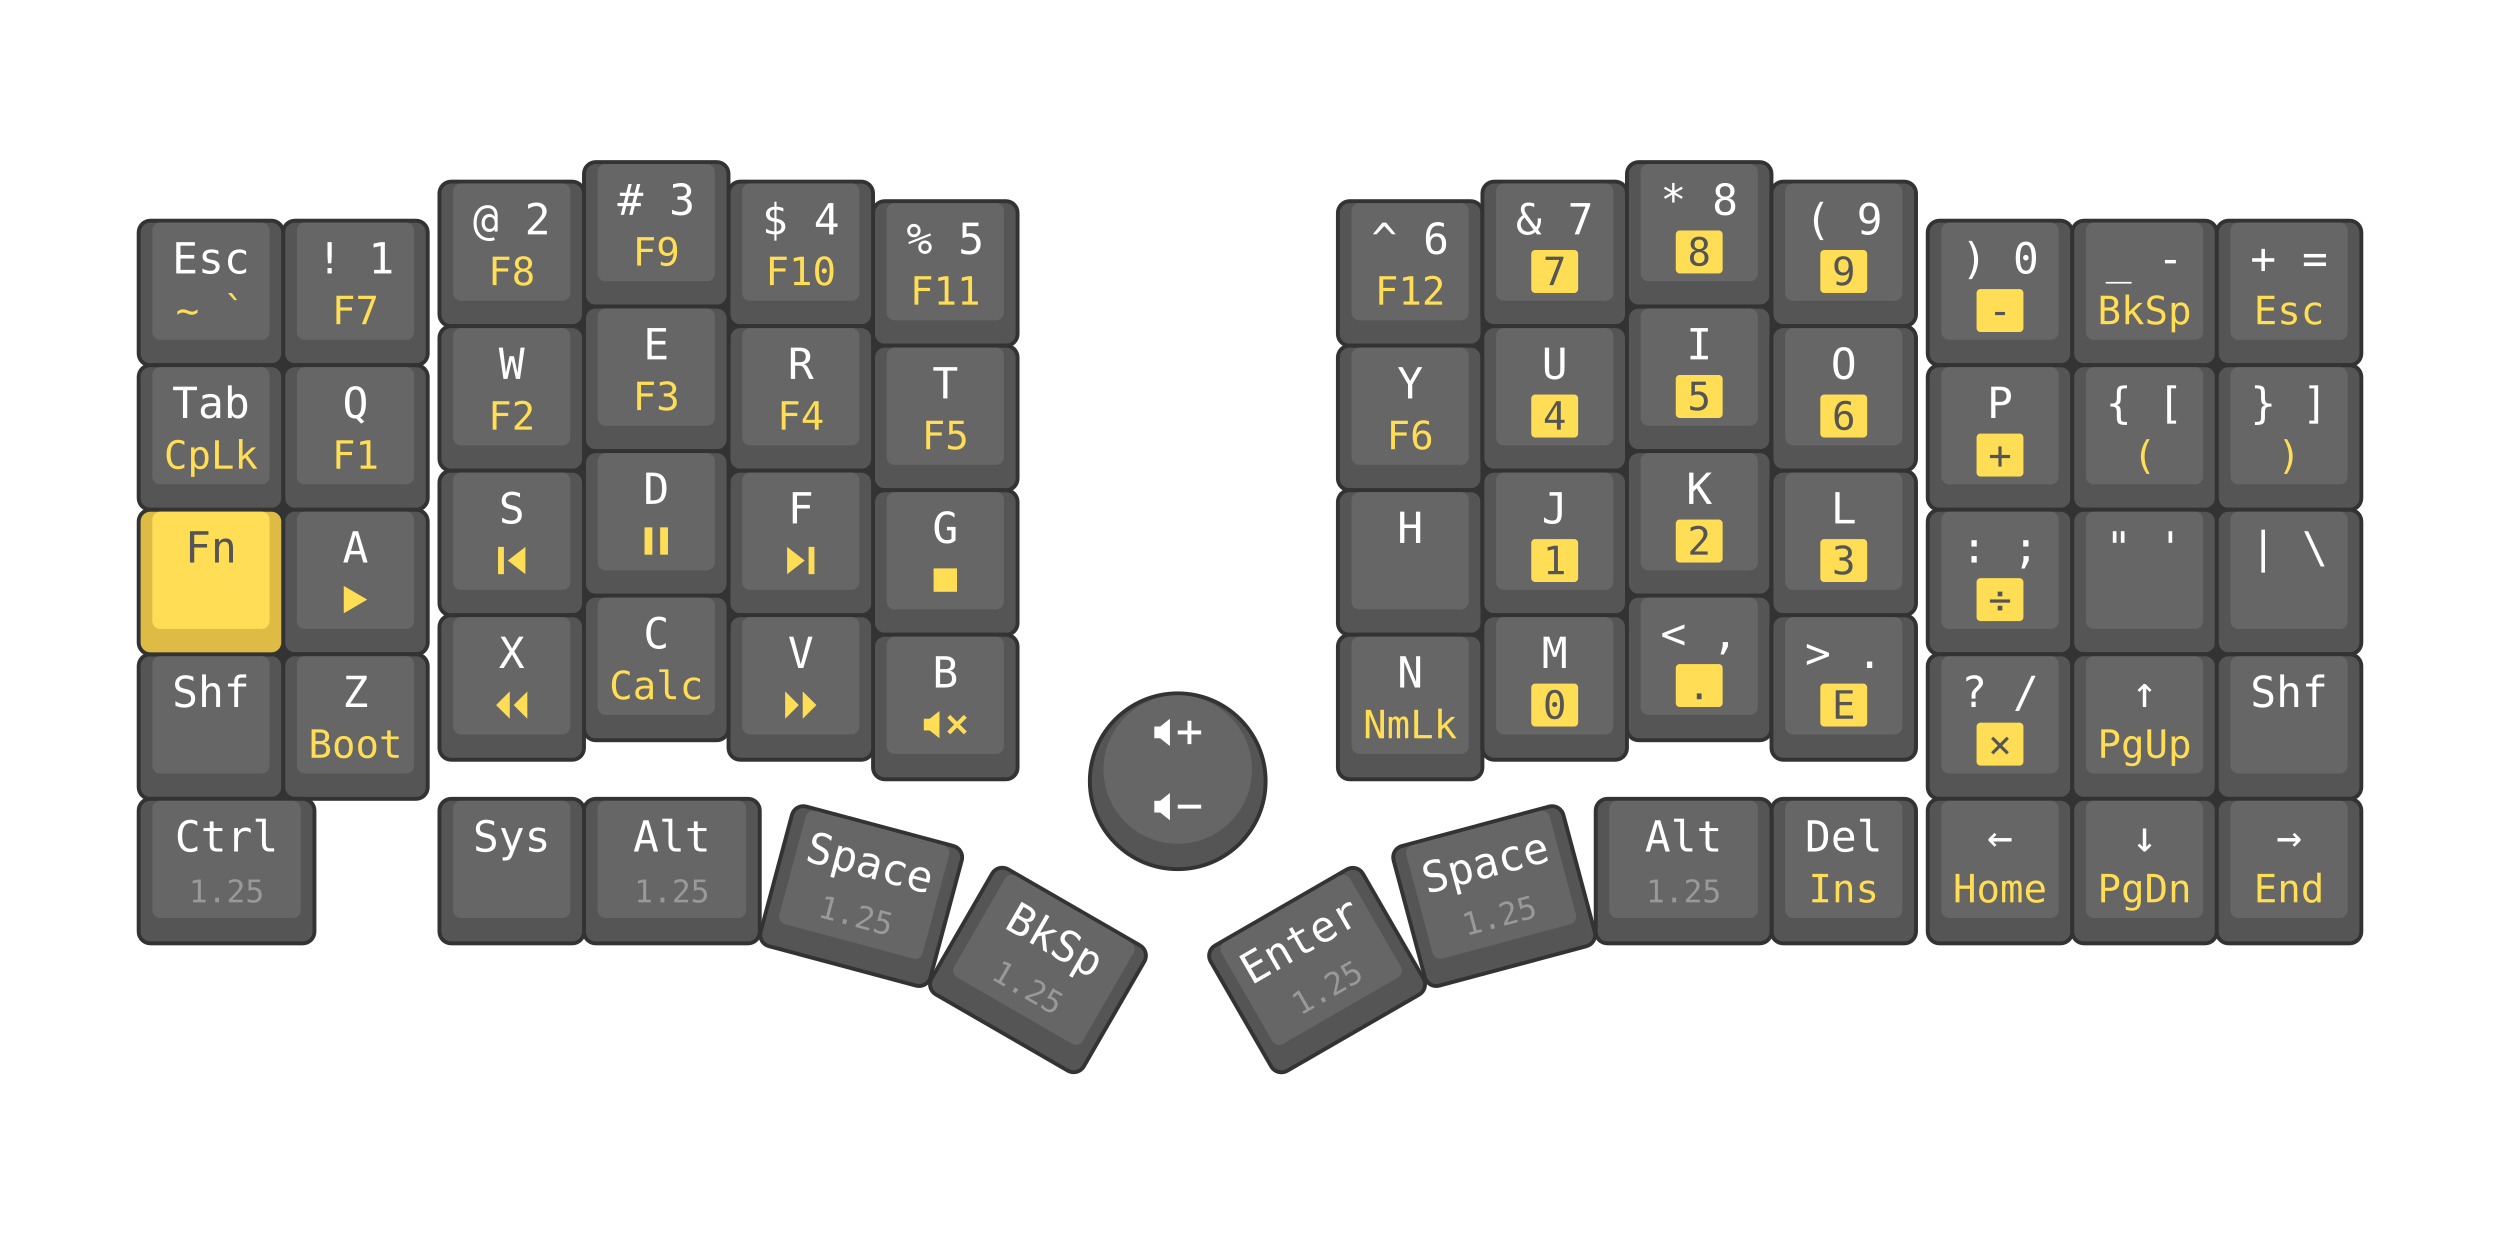
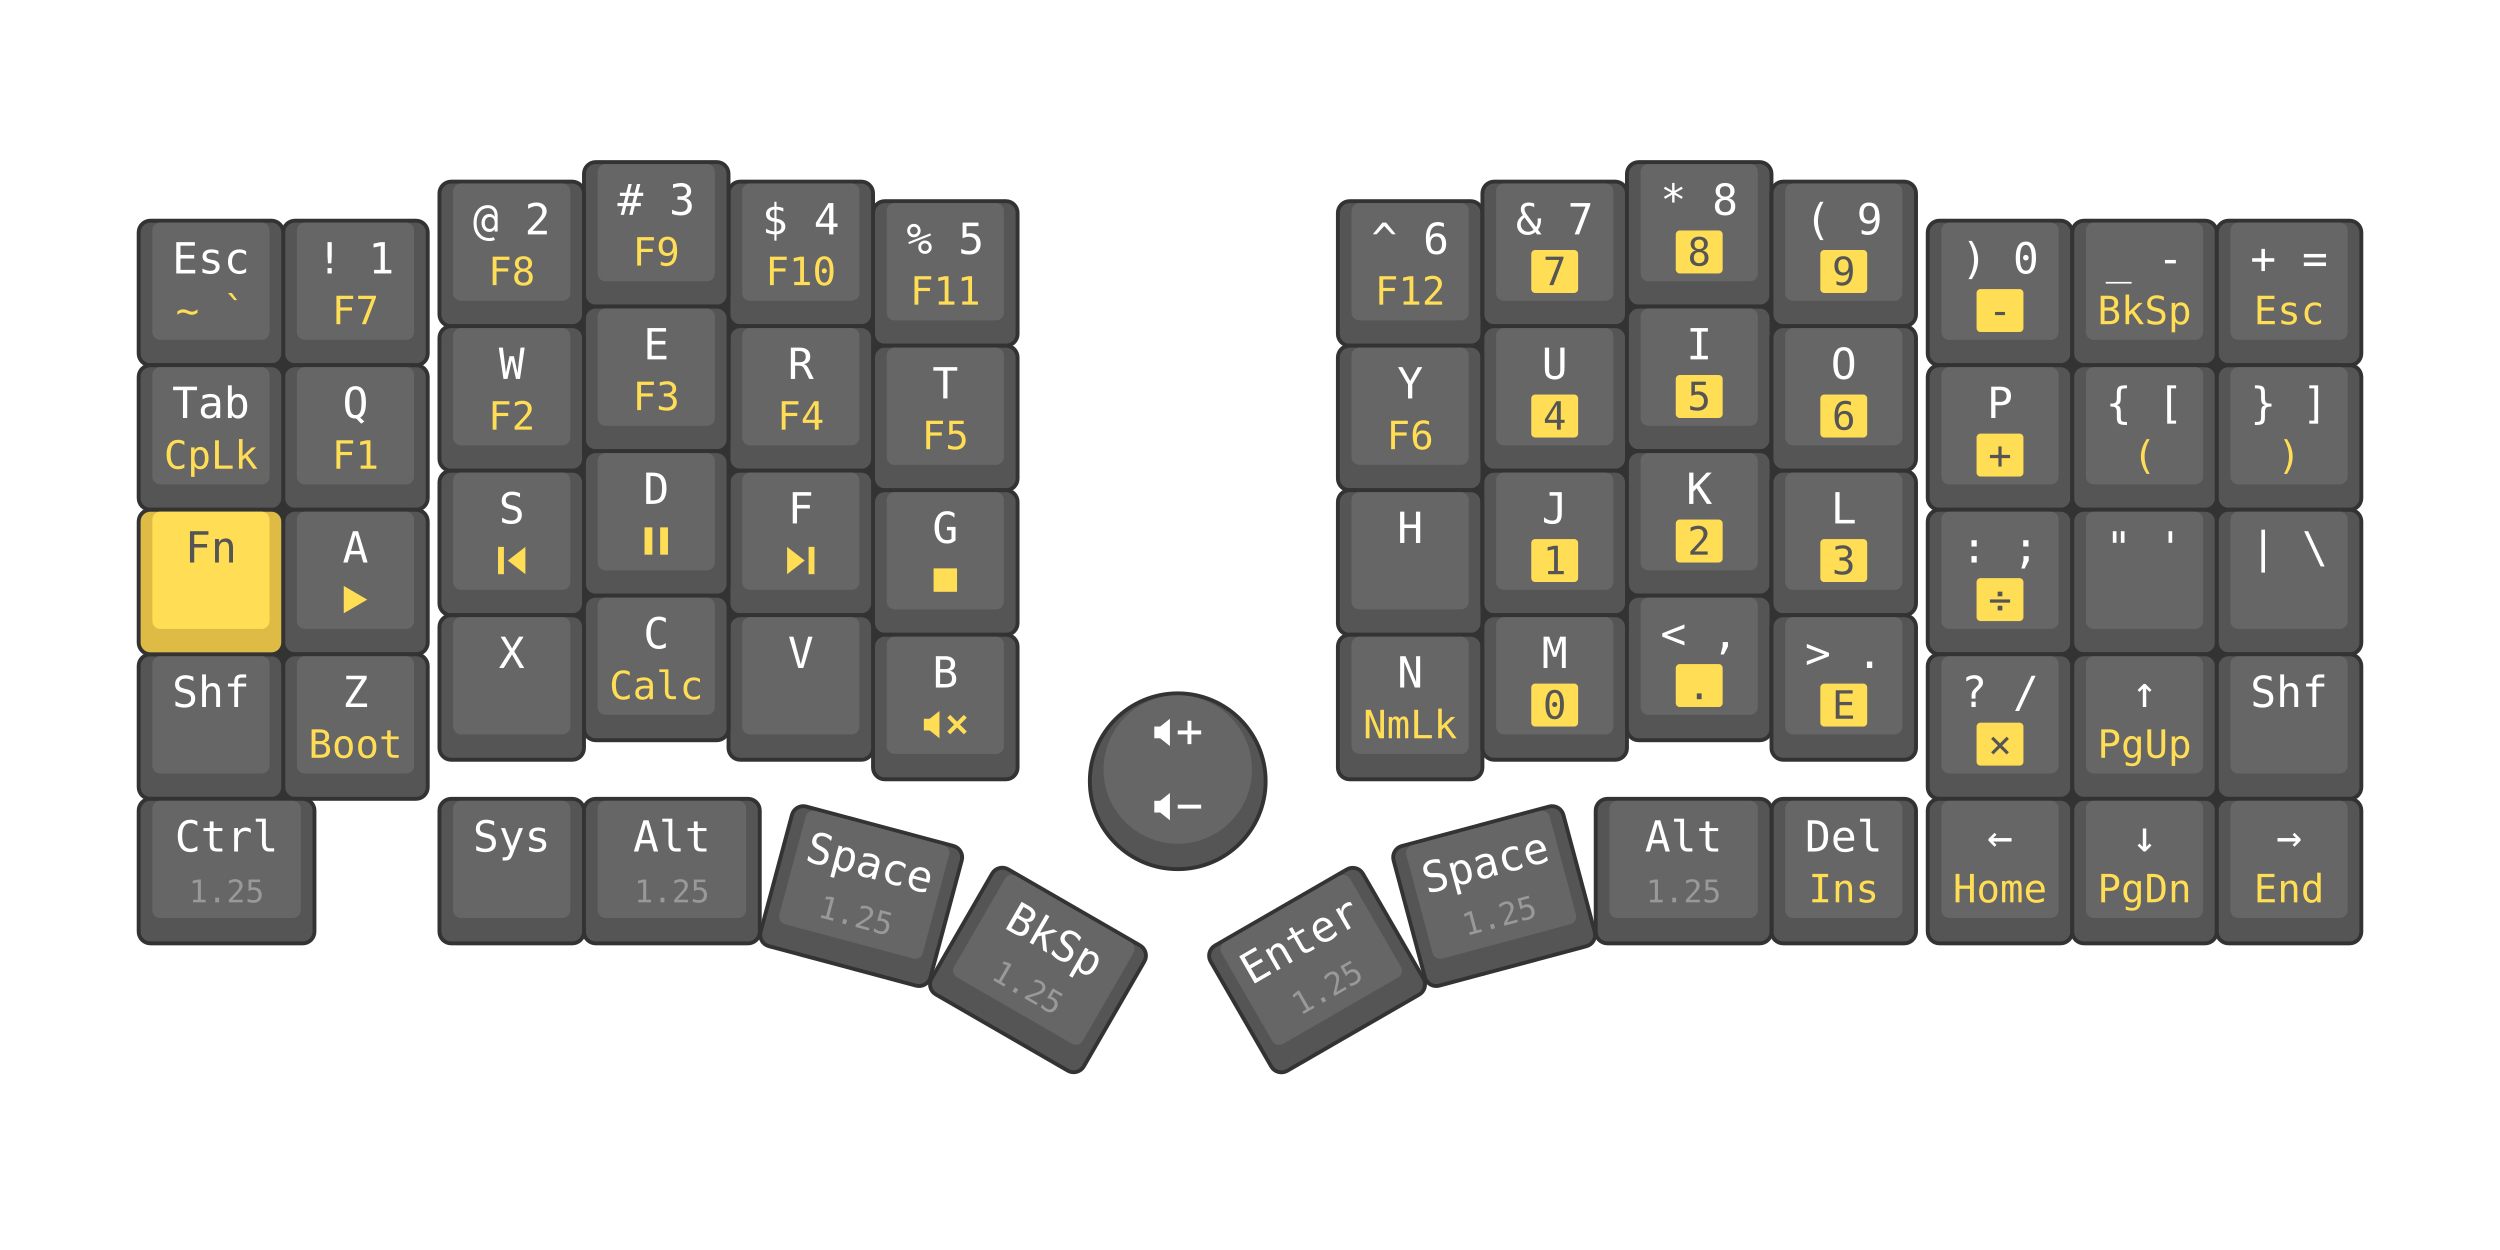
<svg xmlns="http://www.w3.org/2000/svg" width="1280" height="640" style="font-family:'Source Code Pro', monospace;text-anchor:middle" version="1.1">
  <rect width="100%" height="100%" style="fill:#fff" />
  <g style="fill:#333">
    <rect x="108" y="150" width="74" height="259" />
    <rect x="262" y="140" width="222" height="212" />
    <rect x="722" y="140" width="222" height="212" />
    <rect x="1024" y="150" width="148" height="296" />
  </g>
  <g style="fill:#555;stroke-width:2;stroke:#333">
    <rect x="685" y="103" width="74" height="74" rx="6" ry="6" />
    <rect x="759" y="93" width="74" height="74" rx="6" ry="6" />
    <rect x="833" y="83" width="74" height="74" rx="6" ry="6" />
    <rect x="907" y="93" width="74" height="74" rx="6" ry="6" />
    <rect x="987" y="113" width="74" height="74" rx="6" ry="6" />
    <rect x="1061" y="113" width="74" height="74" rx="6" ry="6" />
    <rect x="1135" y="113" width="74" height="74" rx="6" ry="6" />
    <rect x="685" y="177" width="74" height="74" rx="6" ry="6" />
    <rect x="759" y="167" width="74" height="74" rx="6" ry="6" />
    <rect x="833" y="157" width="74" height="74" rx="6" ry="6" />
    <rect x="907" y="167" width="74" height="74" rx="6" ry="6" />
    <rect x="987" y="187" width="74" height="74" rx="6" ry="6" />
    <rect x="1061" y="187" width="74" height="74" rx="6" ry="6" />
    <rect x="1135" y="187" width="74" height="74" rx="6" ry="6" />
    <rect x="685" y="251" width="74" height="74" rx="6" ry="6" />
    <rect x="759" y="241" width="74" height="74" rx="6" ry="6" />
    <rect x="833" y="231" width="74" height="74" rx="6" ry="6" />
    <rect x="907" y="241" width="74" height="74" rx="6" ry="6" />
    <rect x="987" y="261" width="74" height="74" rx="6" ry="6" />
    <rect x="1061" y="261" width="74" height="74" rx="6" ry="6" />
    <rect x="1135" y="261" width="74" height="74" rx="6" ry="6" />
    <rect x="685" y="325" width="74" height="74" rx="6" ry="6" />
    <rect x="759" y="315" width="74" height="74" rx="6" ry="6" />
    <rect x="833" y="305" width="74" height="74" rx="6" ry="6" />
    <rect x="907" y="315" width="74" height="74" rx="6" ry="6" />
    <rect x="987" y="335" width="74" height="74" rx="6" ry="6" />
    <rect x="1061" y="335" width="74" height="74" rx="6" ry="6" />
    <rect x="1135" y="335" width="74" height="74" rx="6" ry="6" />
    <rect x="987" y="409" width="74" height="74" rx="6" ry="6" />
    <rect x="1061" y="409" width="74" height="74" rx="6" ry="6" />
    <rect x="1135" y="409" width="74" height="74" rx="6" ry="6" />
    <rect x="447" y="103" width="74" height="74" rx="6" ry="6" />
    <rect x="447" y="177" width="74" height="74" rx="6" ry="6" />
    <rect x="447" y="251" width="74" height="74" rx="6" ry="6" />
    <rect x="447" y="325" width="74" height="74" rx="6" ry="6" />
    <rect x="373" y="93" width="74" height="74" rx="6" ry="6" />
    <rect x="373" y="167" width="74" height="74" rx="6" ry="6" />
    <rect x="373" y="241" width="74" height="74" rx="6" ry="6" />
    <rect x="373" y="315" width="74" height="74" rx="6" ry="6" />
    <rect x="299" y="83" width="74" height="74" rx="6" ry="6" />
    <rect x="299" y="157" width="74" height="74" rx="6" ry="6" />
    <rect x="299" y="231" width="74" height="74" rx="6" ry="6" />
    <rect x="299" y="305" width="74" height="74" rx="6" ry="6" />
    <rect x="225" y="93" width="74" height="74" rx="6" ry="6" />
    <rect x="225" y="167" width="74" height="74" rx="6" ry="6" />
    <rect x="225" y="241" width="74" height="74" rx="6" ry="6" />
    <rect x="225" y="315" width="74" height="74" rx="6" ry="6" />
    <rect x="145" y="113" width="74" height="74" rx="6" ry="6" />
    <rect x="145" y="187" width="74" height="74" rx="6" ry="6" />
    <rect x="145" y="261" width="74" height="74" rx="6" ry="6" />
    <rect x="145" y="335" width="74" height="74" rx="6" ry="6" />
    <rect x="71" y="113" width="74" height="74" rx="6" ry="6" />
    <rect x="71" y="187" width="74" height="74" rx="6" ry="6" />
    <rect x="71" y="335" width="74" height="74" rx="6" ry="6" />
    <rect x="907" y="409" width="74" height="74" rx="6" ry="6" />
    <rect x="817" y="409" width="90" height="74" rx="6" ry="6" />
    <rect x="71" y="409" width="90" height="74" rx="6" ry="6" />
    <rect x="225" y="409" width="74" height="74" rx="6" ry="6" />
    <rect x="299" y="409" width="90" height="74" rx="6" ry="6" />
    <rect x="71" y="261" width="74" height="74" rx="6" ry="6" style="fill:#db4" />
    <rect transform="rotate(-15 2125 -2676)" x="-45" y="-37" width="90" height="74" rx="6" ry="6" />
    <rect transform="rotate(-30 1264 -1010)" x="-45" y="-37" width="90" height="74" rx="6" ry="6" />
    <rect transform="rotate(15 -1522 1904)" x="-45" y="-37" width="90" height="74" rx="6" ry="6" />
    <rect transform="rotate(30 -661 1240)" x="-45" y="-37" width="90" height="74" rx="6" ry="6" />
    <circle cx="603" cy="400" r="45" />
  </g>
  <g style="fill:#666">
    <rect x="692" y="104" width="60" height="60" rx="4" ry="4" />
    <rect x="766" y="94" width="60" height="60" rx="4" ry="4" />
    <rect x="840" y="84" width="60" height="60" rx="4" ry="4" />
    <rect x="914" y="94" width="60" height="60" rx="4" ry="4" />
    <rect x="994" y="114" width="60" height="60" rx="4" ry="4" />
    <rect x="1068" y="114" width="60" height="60" rx="4" ry="4" />
    <rect x="1142" y="114" width="60" height="60" rx="4" ry="4" />
    <rect x="692" y="178" width="60" height="60" rx="4" ry="4" />
    <rect x="766" y="168" width="60" height="60" rx="4" ry="4" />
    <rect x="840" y="158" width="60" height="60" rx="4" ry="4" />
    <rect x="914" y="168" width="60" height="60" rx="4" ry="4" />
    <rect x="994" y="188" width="60" height="60" rx="4" ry="4" />
    <rect x="1068" y="188" width="60" height="60" rx="4" ry="4" />
    <rect x="1142" y="188" width="60" height="60" rx="4" ry="4" />
    <rect x="692" y="252" width="60" height="60" rx="4" ry="4" />
    <rect x="766" y="242" width="60" height="60" rx="4" ry="4" />
    <rect x="840" y="232" width="60" height="60" rx="4" ry="4" />
    <rect x="914" y="242" width="60" height="60" rx="4" ry="4" />
    <rect x="994" y="262" width="60" height="60" rx="4" ry="4" />
    <rect x="1068" y="262" width="60" height="60" rx="4" ry="4" />
    <rect x="1142" y="262" width="60" height="60" rx="4" ry="4" />
    <rect x="692" y="326" width="60" height="60" rx="4" ry="4" />
    <rect x="766" y="316" width="60" height="60" rx="4" ry="4" />
    <rect x="840" y="306" width="60" height="60" rx="4" ry="4" />
    <rect x="914" y="316" width="60" height="60" rx="4" ry="4" />
    <rect x="994" y="336" width="60" height="60" rx="4" ry="4" />
    <rect x="1068" y="336" width="60" height="60" rx="4" ry="4" />
    <rect x="1142" y="336" width="60" height="60" rx="4" ry="4" />
    <rect x="994" y="410" width="60" height="60" rx="4" ry="4" />
    <rect x="1068" y="410" width="60" height="60" rx="4" ry="4" />
    <rect x="1142" y="410" width="60" height="60" rx="4" ry="4" />
    <rect x="454" y="104" width="60" height="60" rx="4" ry="4" />
    <rect x="454" y="178" width="60" height="60" rx="4" ry="4" />
    <rect x="454" y="252" width="60" height="60" rx="4" ry="4" />
    <rect x="454" y="326" width="60" height="60" rx="4" ry="4" />
    <rect x="380" y="94" width="60" height="60" rx="4" ry="4" />
    <rect x="380" y="168" width="60" height="60" rx="4" ry="4" />
    <rect x="380" y="242" width="60" height="60" rx="4" ry="4" />
    <rect x="380" y="316" width="60" height="60" rx="4" ry="4" />
    <rect x="306" y="84" width="60" height="60" rx="4" ry="4" />
    <rect x="306" y="158" width="60" height="60" rx="4" ry="4" />
    <rect x="306" y="232" width="60" height="60" rx="4" ry="4" />
    <rect x="306" y="306" width="60" height="60" rx="4" ry="4" />
    <rect x="232" y="94" width="60" height="60" rx="4" ry="4" />
    <rect x="232" y="168" width="60" height="60" rx="4" ry="4" />
    <rect x="232" y="242" width="60" height="60" rx="4" ry="4" />
    <rect x="232" y="316" width="60" height="60" rx="4" ry="4" />
    <rect x="152" y="114" width="60" height="60" rx="4" ry="4" />
    <rect x="152" y="188" width="60" height="60" rx="4" ry="4" />
    <rect x="152" y="262" width="60" height="60" rx="4" ry="4" />
    <rect x="152" y="336" width="60" height="60" rx="4" ry="4" />
    <rect x="78" y="114" width="60" height="60" rx="4" ry="4" />
    <rect x="78" y="188" width="60" height="60" rx="4" ry="4" />
    <rect x="78" y="336" width="60" height="60" rx="4" ry="4" />
    <rect x="914" y="410" width="60" height="60" rx="4" ry="4" />
    <rect x="824" y="410" width="76" height="60" rx="4" ry="4" />
    <rect x="78" y="410" width="76" height="60" rx="4" ry="4" />
    <rect x="232" y="410" width="60" height="60" rx="4" ry="4" />
    <rect x="306" y="410" width="76" height="60" rx="4" ry="4" />
    <rect x="78" y="262" width="60" height="60" rx="4" ry="4" style="fill:#fd5" />
    <rect transform="rotate(-15 2125 -2676)" x="-38" y="-36" width="76" height="60" rx="4" ry="4" />
    <rect transform="rotate(-30 1264 -1010)" x="-38" y="-36" width="76" height="60" rx="4" ry="4" />
    <rect transform="rotate(15 -1522 1904)" x="-38" y="-36" width="76" height="60" rx="4" ry="4" />
    <rect transform="rotate(30 -661 1240)" x="-38" y="-36" width="76" height="60" rx="4" ry="4" />
    <circle cx="603" cy="394" r="38" />
  </g>
  <g style="fill:#fd5">
    <rect x="858" y="118" width="24" height="22" rx="2" ry="2" />
    <rect x="784" y="128" width="24" height="22" rx="2" ry="2" />
    <rect x="932" y="128" width="24" height="22" rx="2" ry="2" />
    <rect x="1012" y="148" width="24" height="22" rx="2" ry="2" />
    <rect x="784" y="202" width="24" height="22" rx="2" ry="2" />
    <rect x="858" y="192" width="24" height="22" rx="2" ry="2" />
    <rect x="932" y="202" width="24" height="22" rx="2" ry="2" />
    <rect x="1012" y="222" width="24" height="22" rx="2" ry="2" />
    <rect x="784" y="276" width="24" height="22" rx="2" ry="2" />
    <rect x="858" y="266" width="24" height="22" rx="2" ry="2" />
    <rect x="932" y="276" width="24" height="22" rx="2" ry="2" />
    <rect x="1012" y="296" width="24" height="22" rx="2" ry="2" />
    <rect x="784" y="350" width="24" height="22" rx="2" ry="2" />
    <rect x="858" y="340" width="24" height="22" rx="2" ry="2" />
    <rect x="932" y="350" width="24" height="22" rx="2" ry="2" />
    <rect x="1012" y="370" width="24" height="22" rx="2" ry="2" />
  </g>
  <g style="fill:#fff;font-size:22px">
    <text x="108" y="140">Esc</text>
    <text x="182" y="140">! 1</text>
    <text x="262" y="120">@ 2</text>
    <text x="336" y="110"># 3</text>
    <text x="410" y="120">$ 4</text>
    <text x="484" y="130">% 5</text>
    <text x="722" y="130">^ 6</text>
    <text x="796" y="120">&amp; 7</text>
    <text x="870" y="110">* 8</text>
    <text x="944" y="120">( 9</text>
    <text x="1024" y="140">) 0</text>
    <text x="1098" y="140">_ -</text>
    <text x="1172" y="140">+ =</text>
    <text x="108" y="214">Tab</text>
    <text x="182" y="214">Q</text>
    <text x="262" y="194">W</text>
    <text x="336" y="184">E</text>
    <text x="410" y="194">R</text>
    <text x="484" y="204">T</text>
    <text x="722" y="204">Y</text>
    <text x="796" y="194">U</text>
    <text x="870" y="184">I</text>
    <text x="944" y="194">O</text>
    <text x="1024" y="214">P</text>
    <text x="1098" y="214">{ [</text>
    <text x="1172" y="214">} ]</text>
    <text x="108" y="288" style="fill:#555">Fn</text>
    <text x="182" y="288">A</text>
    <text x="262" y="268">S</text>
    <text x="336" y="258">D</text>
    <text x="410" y="268">F</text>
    <text x="484" y="278">G</text>
    <text x="722" y="278">H</text>
    <text x="796" y="268">J</text>
    <text x="870" y="258">K</text>
    <text x="944" y="268">L</text>
    <text x="1024" y="288">: ;</text>
    <text x="1098" y="288">" '</text>
    <text x="1172" y="288">| \</text>
    <text x="108" y="362">Shf</text>
    <text x="182" y="362">Z</text>
    <text x="262" y="342">X</text>
    <text x="336" y="332">C</text>
    <text x="410" y="342">V</text>
    <text x="484" y="352">B</text>
    <text x="722" y="352">N</text>
    <text x="796" y="342">M</text>
    <text x="870" y="332">&lt; ,</text>
    <text x="944" y="342">&gt; .</text>
    <text x="1024" y="362">? /</text>
    <text x="1098" y="362">↑</text>
    <text x="1172" y="362">Shf</text>
    <text x="116" y="436">Ctrl</text>
    <text x="262" y="436">Sys</text>
    <text x="344" y="436">Alt</text>
    <text transform="rotate(15 -1522 1904)" y="-10">Space</text>
    <text transform="rotate(30 -661 1240)" y="-10">BkSp</text>
    <text transform="rotate(-30 1264 -1010)" y="-10">Enter</text>
    <text transform="rotate(-15 2125 -2676)" y="-10">Space</text>
    <text x="862" y="436">Alt</text>
    <text x="944" y="436">Del</text>
    <text x="1024" y="436">←</text>
    <text x="1098" y="436">↓</text>
    <text x="1172" y="436">→</text>
    <path d="m599 368-5 4h-3v6h3l5 4zm11 1h-2v5h-5v2h5v5h2v-5h5v-2h-5z" />
    <path d="m599 406-5 4h-3v6h3l5 4zm4 6v2h12v-2z" />
  </g>
  <g style="fill:#999;font-size:16px">
    <text x="116" y="462">1.25</text>
    <text x="344" y="462">1.25</text>
    <text transform="rotate(15 -1522 1904)" y="16">1.25</text>
    <text transform="rotate(30 -661 1240)" y="16">1.25</text>
    <text transform="rotate(-30 1264 -1010)" y="16">1.25</text>
    <text transform="rotate(-15 2125 -2676)" y="16">1.25</text>
    <text x="862" y="462">1.25</text>
  </g>
  <g style="fill:#fd5;font-size:20px">
    <text x="108" y="166">~ `</text>
    <text x="182" y="166">F7</text>
    <text x="262" y="146">F8</text>
    <text x="336" y="136">F9</text>
    <text x="410" y="146">F10</text>
    <text x="484" y="156">F11</text>
    <text x="722" y="156">F12</text>
    <text x="1098" y="166">BkSp</text>
    <text x="1172" y="166">Esc</text>
    <text x="108" y="240">CpLk</text>
    <text x="182" y="240">F1</text>
    <text x="262" y="220">F2</text>
    <text x="336" y="210">F3</text>
    <text x="410" y="220">F4</text>
    <text x="484" y="230">F5</text>
    <text x="722" y="230">F6</text>
    <text x="1098" y="240">(</text>
    <text x="1172" y="240">)</text>
    <text x="182" y="388">Boot</text>
    <text x="336" y="358">Calc</text>
    <text x="722" y="378">NmLk</text>
    <text x="1098" y="388">PgUp</text>
    <text x="944" y="462">Ins</text>
    <text x="1024" y="462">Home</text>
    <text x="1098" y="462">PgDn</text>
    <text x="1172" y="462">End</text>
    <path d="m176 300 12 7-12 7z" />
    <path d="m255 280v14h3v-14zm14 0-9 7 9 7z" />
    <path d="m330 270v14h4v-14zm8 0v14h4v-14z" />
    <path d="m417 280v14h-3v-14zm-14 0 9 7-9 7z" />
    <path d="m478 291v12h12v-12z" />
-     <path d="m261 354-7 7 7 7zm9 0-7 7 7 7z" />
-     <path d="m411 354 7 7-7 7zm-9 0 7 7-7 7z" />
    <path d="m481 364-5 4h-3v6h3l5 4zm5.5 2-1.5 1.5 3.5 3.5-3.5 3.5 1.5 1.5 3.5-3.5 3.5 3.5 1.5-1.5-3.5-3.5 3.5-3.5-1.5-1.5-3.5 3.5z" />
  </g>
  <g style="fill:#555;font-size:20px">
    <text x="796" y="146">7</text>
    <text x="870" y="136">8</text>
    <text x="944" y="146">9</text>
    <text x="1024" y="166">-</text>
    <text x="796" y="220">4</text>
    <text x="870" y="210">5</text>
    <text x="944" y="220">6</text>
    <text x="1024" y="240">+</text>
    <text x="796" y="294">1</text>
    <text x="870" y="284">2</text>
    <text x="944" y="294">3</text>
    <text x="1024" y="314">÷</text>
    <text x="796" y="368">0</text>
    <text x="870" y="358">.</text>
    <text x="944" y="368">E</text>
    <text x="1024" y="388">×</text>
  </g>
</svg>
